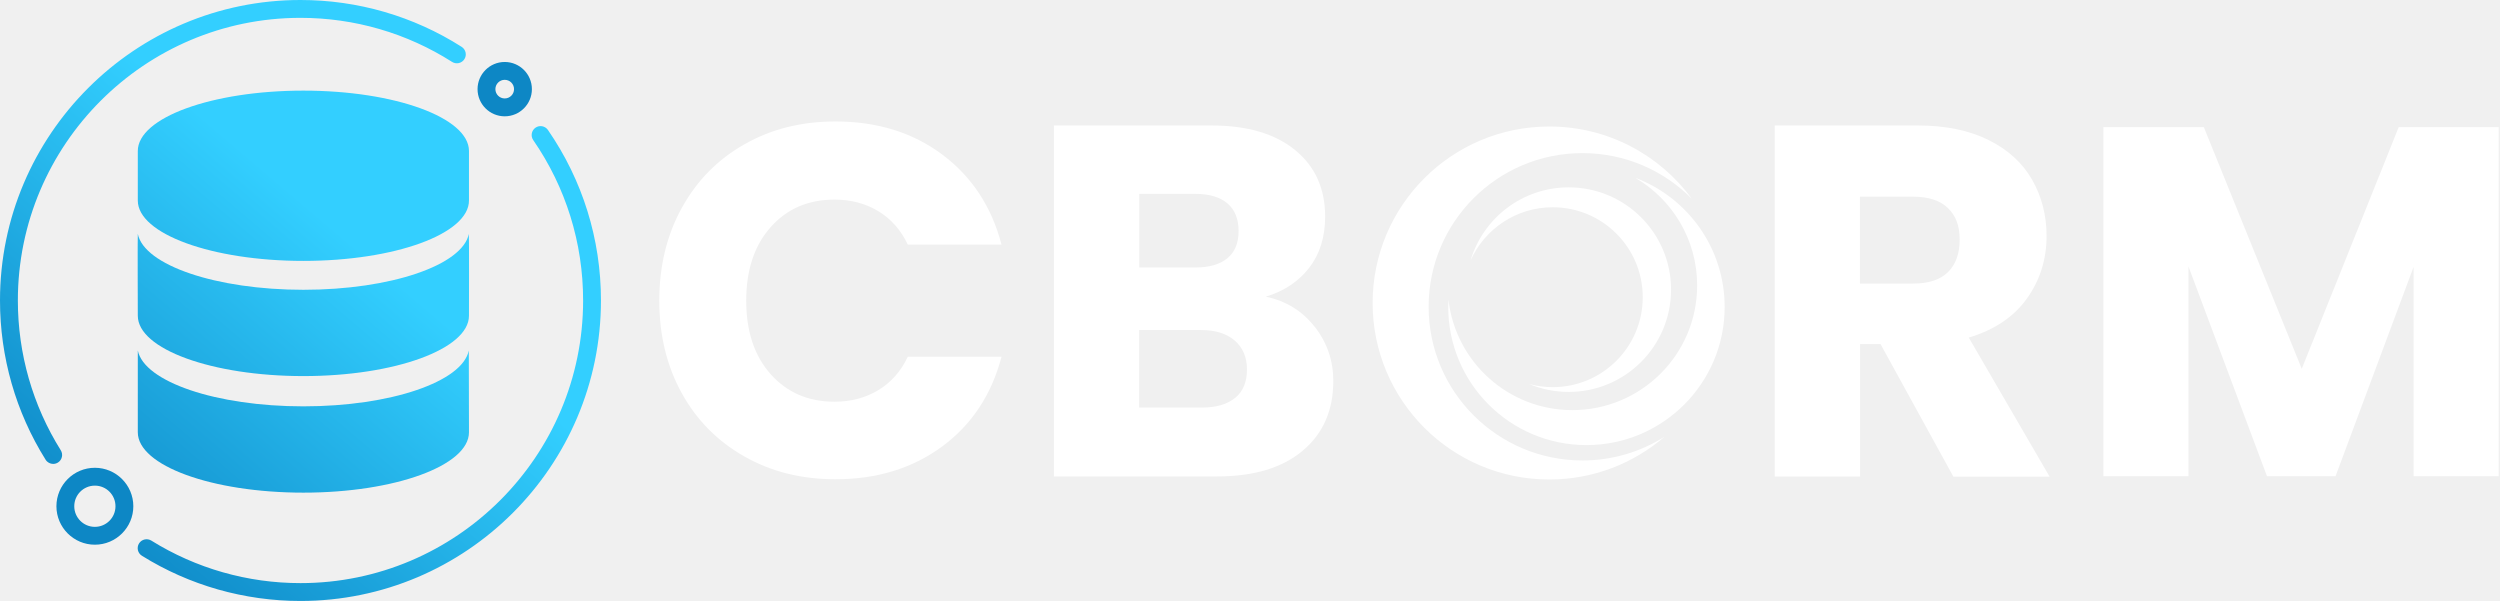
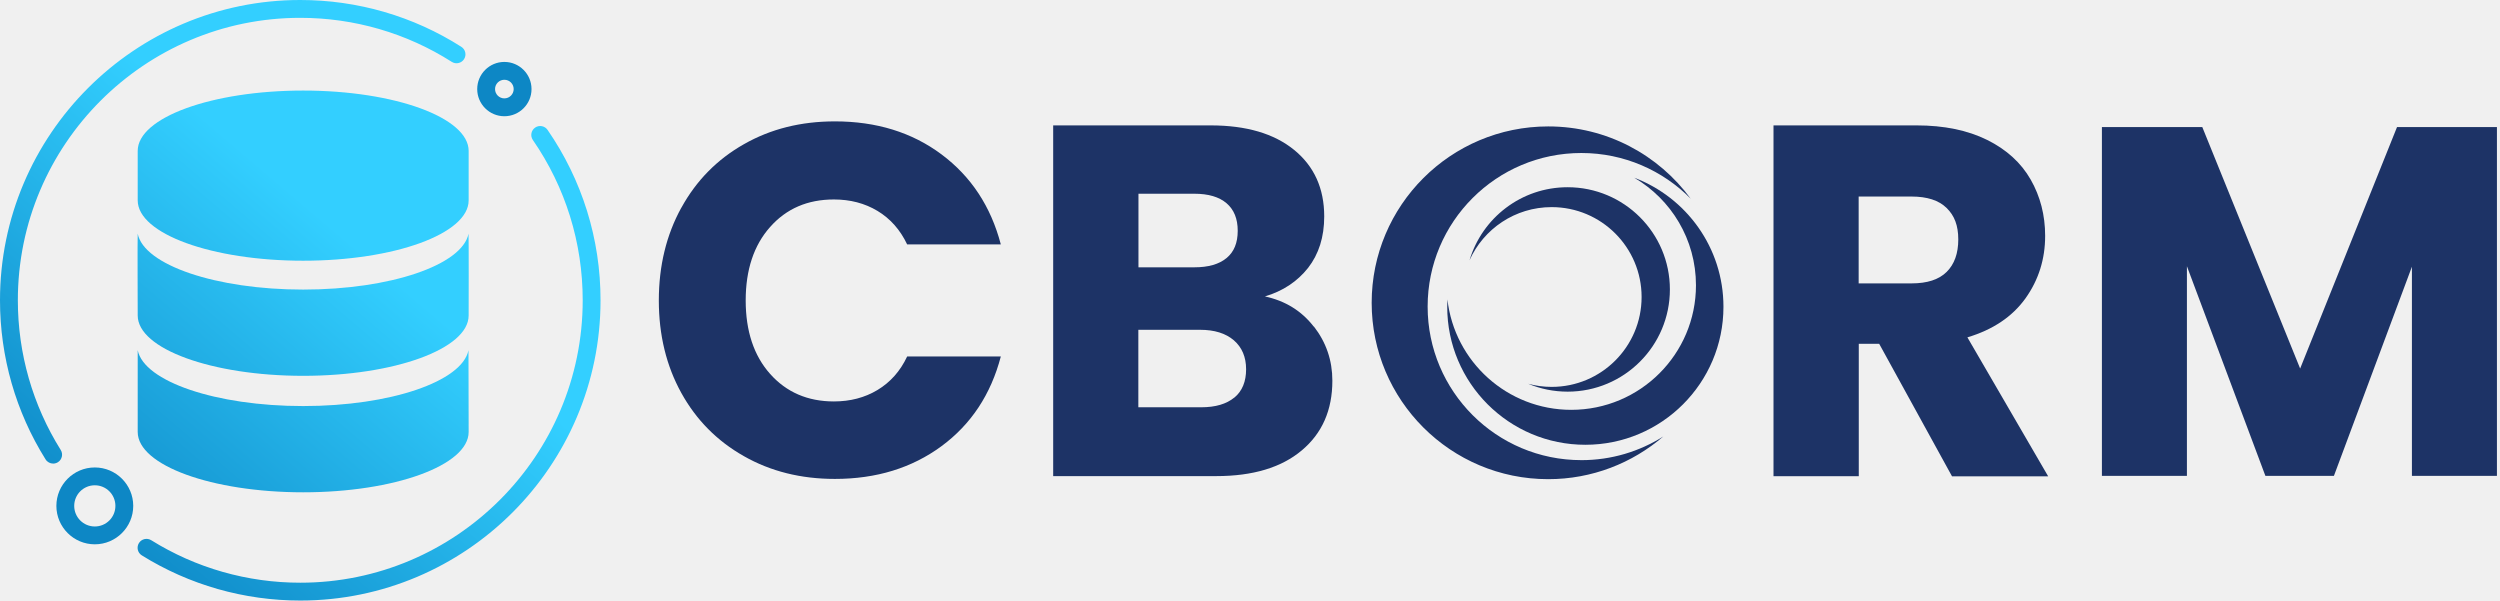
- <svg xmlns="http://www.w3.org/2000/svg" width="416" height="100" viewBox="0 0 416 100" fill="none">
-   <path d="M50.001 100C40.641 100 31.516 97.399 23.611 92.476C22.915 92.043 22.702 91.126 23.134 90.43C23.567 89.735 24.482 89.523 25.18 89.954C32.615 94.584 41.197 97.03 50.001 97.03C75.933 97.03 97.03 75.933 97.03 49.999C97.03 40.405 94.16 31.178 88.731 23.314C88.264 22.639 88.434 21.714 89.109 21.247C89.784 20.78 90.708 20.951 91.175 21.625C96.948 29.989 99.999 39.8 99.999 49.999C99.999 77.57 77.57 100 50.001 100Z" fill="url(#paint0_linear_733_7001)" />
-   <path d="M8.851 77.195C8.356 77.195 7.872 76.947 7.59 76.497C2.624 68.567 0 59.404 0 50.001C0 22.43 22.429 0 49.999 0C59.538 0 68.812 2.696 76.82 7.796C77.511 8.237 77.716 9.155 77.275 9.846C76.835 10.537 75.916 10.742 75.226 10.301C67.697 5.505 58.972 2.97 50.001 2.97C24.068 2.97 2.972 24.067 2.972 50.001C2.972 58.846 5.441 67.463 10.11 74.921C10.545 75.616 10.335 76.533 9.639 76.968C9.393 77.121 9.121 77.195 8.853 77.195H8.851Z" fill="url(#paint1_linear_733_7001)" />
-   <path d="M83.986 13.282C84.842 13.282 85.536 13.976 85.536 14.832C85.536 15.688 84.842 16.382 83.986 16.382C83.129 16.382 82.433 15.688 82.433 14.832C82.433 13.976 83.127 13.282 83.986 13.282ZM83.986 10.312C81.492 10.312 79.464 12.34 79.464 14.834C79.464 17.327 81.492 19.356 83.986 19.356C86.479 19.356 88.507 17.327 88.507 14.834C88.507 12.34 86.479 10.312 83.986 10.312Z" fill="#0D87C5" />
-   <path d="M15.787 80.809C17.681 80.809 19.216 82.344 19.216 84.239C19.216 86.133 17.681 87.668 15.787 87.668C13.893 87.668 12.358 86.133 12.358 84.239C12.358 82.344 13.893 80.809 15.787 80.809ZM15.787 77.839C12.259 77.839 9.388 80.711 9.388 84.239C9.388 87.766 12.259 90.638 15.787 90.638C19.314 90.638 22.186 87.766 22.186 84.239C22.186 80.711 19.314 77.839 15.787 77.839Z" fill="#0D87C5" />
-   <path d="M50.485 15.079C35.268 15.079 22.93 19.575 22.93 25.125V33.368C22.93 38.919 35.268 43.414 50.485 43.414C65.702 43.414 78.038 38.917 78.038 33.368V25.125C78.038 19.575 65.702 15.079 50.485 15.079Z" fill="url(#paint2_linear_733_7001)" />
-   <path d="M50.485 48.221C35.957 48.221 23.977 44.12 22.93 38.916C22.883 39.167 22.93 52.535 22.93 52.535C22.93 58.086 35.268 62.581 50.485 62.581C65.701 62.581 78.037 58.082 78.037 52.535C78.037 52.535 78.069 39.167 78.018 38.916C76.97 44.12 65.014 48.221 50.486 48.221H50.485Z" fill="url(#paint3_linear_733_7001)" />
-   <path d="M78.01 58.315C76.963 63.516 65.015 67.617 50.485 67.617C35.955 67.617 23.978 63.516 22.93 58.315V71.931C22.93 77.48 35.268 81.977 50.485 81.977C65.702 81.977 78.038 77.48 78.038 71.931L78.01 58.315Z" fill="url(#paint4_linear_733_7001)" />
-   <path d="M263.318 76.62C249.183 76.62 237.725 65.172 237.725 51.049C237.725 36.926 249.183 25.478 263.318 25.478C270.447 25.478 276.892 28.392 281.533 33.093C276.187 25.795 267.552 21.051 257.803 21.051C241.567 21.051 228.405 34.199 228.405 50.42C228.405 66.641 241.567 79.789 257.801 79.789C265.125 79.789 271.82 77.106 276.97 72.675C273.017 75.173 268.338 76.622 263.318 76.622" fill="white" />
-   <path d="M272.116 29.59C278.269 33.19 282.406 39.862 282.406 47.5C282.406 58.956 273.11 68.241 261.645 68.244C250.977 68.244 242.193 60.205 241.022 49.86C241.001 50.268 240.987 50.675 240.987 51.086C240.987 63.776 251.286 74.063 263.985 74.063C276.684 74.063 286.983 63.773 286.983 51.086C286.983 41.256 280.804 32.873 272.116 29.59Z" fill="white" />
-   <path d="M261.03 31.176C253.312 31.176 246.795 36.304 244.7 43.337C247.04 38.121 252.281 34.488 258.373 34.488C266.647 34.488 273.353 41.189 273.353 49.455C273.353 57.722 266.647 64.422 258.373 64.422C257.021 64.422 255.71 64.239 254.463 63.904C256.482 64.748 258.702 65.214 261.03 65.217C270.44 65.217 278.064 57.594 278.064 48.195C278.064 38.793 270.437 31.176 261.03 31.176Z" fill="white" />
-   <path d="M113.468 34.573C115.956 30.049 119.436 26.52 123.886 24.004C128.337 21.469 133.374 20.211 139.018 20.211C145.937 20.211 151.864 22.037 156.78 25.708C161.696 29.38 164.994 34.37 166.653 40.699H151.055C149.902 38.264 148.243 36.398 146.119 35.12C143.995 33.842 141.567 33.214 138.857 33.214C134.487 33.214 130.947 34.735 128.236 37.798C125.525 40.841 124.17 44.938 124.17 50.03C124.17 55.121 125.525 59.219 128.236 62.262C130.947 65.304 134.487 66.846 138.857 66.846C141.567 66.846 143.995 66.217 146.119 64.939C148.243 63.661 149.902 61.815 151.055 59.361H166.653C164.994 65.69 161.696 70.66 156.78 74.291C151.844 77.922 145.937 79.747 139.018 79.747C133.374 79.747 128.317 78.49 123.866 75.954C119.415 73.439 115.936 69.929 113.448 65.426C110.959 60.923 109.705 55.791 109.705 50.03C109.705 44.269 110.959 39.117 113.448 34.593L113.468 34.573Z" fill="white" />
-   <path d="M218.785 54.369C220.828 57.006 221.86 60.009 221.86 63.396C221.86 68.285 220.161 72.159 216.762 74.999C213.364 77.859 208.61 79.279 202.52 79.279H175.372V20.879H201.59C207.517 20.879 212.15 22.238 215.488 24.956C218.826 27.674 220.505 31.366 220.505 36.032C220.505 39.48 219.594 42.32 217.814 44.612C216.014 46.884 213.627 48.466 210.633 49.359C214.011 50.089 216.722 51.753 218.765 54.39L218.785 54.369ZM189.573 44.511H198.879C201.205 44.511 202.986 44.004 204.24 42.969C205.494 41.935 206.101 40.434 206.101 38.425C206.101 36.417 205.474 34.896 204.24 33.841C203.006 32.786 201.205 32.259 198.879 32.259H189.573V44.491V44.511ZM205.555 66.195C206.85 65.12 207.497 63.538 207.497 61.489C207.497 59.441 206.809 57.838 205.454 56.661C204.098 55.505 202.237 54.917 199.85 54.917H189.553V67.818H200.012C202.399 67.818 204.24 67.271 205.535 66.195H205.555Z" fill="white" />
-   <path d="M325.034 79.299L312.916 57.25H309.517V79.299H295.316V20.879H319.127C323.719 20.879 327.644 21.69 330.88 23.293C334.117 24.895 336.545 27.106 338.143 29.906C339.741 32.705 340.55 35.829 340.55 39.277C340.55 43.152 339.458 46.62 337.273 49.684C335.088 52.726 331.872 54.897 327.603 56.175L341.056 79.32H325.034V79.299ZM309.497 47.188H318.297C320.907 47.188 322.849 46.56 324.144 45.282C325.438 44.004 326.086 42.198 326.086 39.866C326.086 37.533 325.438 35.89 324.144 34.632C322.849 33.354 320.887 32.725 318.297 32.725H309.497V47.209V47.188Z" fill="white" />
-   <path d="M415.779 21.16V79.235H401.623V44.41L388.637 79.235H377.224L364.157 44.33V79.235H350.001V21.16H366.718L383.011 61.369L399.143 21.16H415.779Z" fill="white" />
+ <svg xmlns="http://www.w3.org/2000/svg" width="741" height="178" viewBox="0 0 741 178" fill="none">
+   <path d="M89.001 178C72.342 178 56.099 173.37 42.027 164.607C40.789 163.837 40.409 162.205 41.179 160.966C41.95 159.728 43.579 159.351 44.82 160.118C58.054 168.359 73.331 172.714 89.001 172.714C135.161 172.714 172.713 135.16 172.713 88.999C172.713 71.921 167.606 55.497 157.942 41.498C157.11 40.297 157.413 38.651 158.615 37.82C159.816 36.989 161.461 37.292 162.292 38.493C172.569 53.38 178 70.844 178 88.999C178 138.074 138.075 178 89.001 178Z" fill="url(#paint0_linear_733_6208)" />
+   <path d="M15.755 137.407C14.873 137.407 14.011 136.966 13.51 136.165C4.67 122.049 0 105.739 0 89.001C0 39.926 39.925 0 88.998 0C105.978 0 122.486 4.799 136.739 13.877C137.971 14.661 138.334 16.297 137.55 17.525C136.766 18.757 135.131 19.12 133.903 18.336C120.5 9.799 104.971 5.286 89.002 5.286C42.842 5.286 5.29 42.84 5.29 89.001C5.29 104.746 9.684 120.084 17.995 133.359C18.769 134.597 18.396 136.229 17.158 137.003C16.72 137.276 16.236 137.407 15.758 137.407H15.755Z" fill="url(#paint1_linear_733_6208)" />
+   <path d="M149.495 23.642C151.019 23.642 152.254 24.876 152.254 26.401C152.254 27.925 151.019 29.16 149.495 29.16C147.97 29.16 146.732 27.925 146.732 26.401C146.732 24.876 147.967 23.642 149.495 23.642ZM149.495 18.355C145.056 18.355 141.446 21.966 141.446 26.404C141.446 30.843 145.056 34.453 149.495 34.453C153.933 34.453 157.543 30.843 157.543 26.404C157.543 21.966 153.933 18.355 149.495 18.355Z" fill="#0D87C5" />
+   <path d="M28.101 143.84C31.472 143.84 34.205 146.573 34.205 149.945C34.205 153.316 31.472 156.049 28.101 156.049C24.729 156.049 21.997 153.316 21.997 149.945C21.997 146.573 24.729 143.84 28.101 143.84ZM28.101 138.554C21.822 138.554 16.71 143.665 16.71 149.945C16.71 156.224 21.822 161.335 28.101 161.335C34.38 161.335 39.491 156.224 39.491 149.945C39.491 143.665 34.38 138.554 28.101 138.554Z" fill="#0D87C5" />
+   <path d="M89.864 26.84C62.777 26.84 40.816 34.844 40.816 44.722V59.395C40.816 69.276 62.777 77.276 89.864 77.276C116.95 77.276 138.908 69.273 138.908 59.395V44.722C138.908 34.844 116.95 26.84 89.864 26.84Z" fill="url(#paint2_linear_733_6208)" />
+   <path d="M89.863 85.832C64.003 85.832 42.679 78.533 40.816 69.271C40.732 69.717 40.816 93.512 40.816 93.512C40.816 103.394 62.776 111.394 89.863 111.394C116.949 111.394 138.907 103.387 138.907 93.512C138.907 93.512 138.962 69.717 138.872 69.271C137.008 78.533 115.726 85.832 89.866 85.832H89.863Z" fill="url(#paint3_linear_733_6208)" />
+   <path d="M138.859 103.8C136.995 113.058 115.727 120.357 89.864 120.357C64 120.357 42.681 113.058 40.816 103.8V128.037C40.816 137.915 62.777 145.919 89.864 145.919C116.95 145.919 138.908 137.915 138.908 128.037L138.859 103.8Z" fill="url(#paint4_linear_733_6208)" />
+   <path d="M468.708 136.383C443.547 136.383 423.151 116.006 423.151 90.867C423.151 65.728 443.547 45.351 468.708 45.351C481.398 45.351 492.869 50.537 501.13 58.905C491.614 45.916 476.243 37.471 458.891 37.471C429.991 37.471 406.562 60.874 406.562 89.748C406.562 118.622 429.991 142.025 458.886 142.025C471.923 142.025 483.84 137.248 493.009 129.363C485.972 133.808 477.643 136.388 468.708 136.388" fill="#1D3366" />
+   <path d="M484.368 52.67C495.321 59.079 502.685 70.954 502.685 84.549C502.685 104.942 486.137 121.47 465.731 121.475C446.74 121.475 431.105 107.165 429.02 88.751C428.984 89.476 428.958 90.202 428.958 90.932C428.958 113.522 447.29 131.832 469.895 131.832C492.5 131.832 510.831 113.517 510.831 90.932C510.831 73.436 499.832 58.514 484.368 52.67Z" fill="#1D3366" />
+   <path d="M464.634 55.494C450.897 55.494 439.296 64.623 435.568 77.141C439.732 67.856 449.061 61.39 459.905 61.39C474.632 61.39 486.57 73.317 486.57 88.031C486.57 102.746 474.632 114.673 459.905 114.673C457.499 114.673 455.165 114.346 452.945 113.75C456.539 115.253 460.491 116.082 464.634 116.087C481.384 116.087 494.956 102.518 494.956 85.788C494.956 69.053 481.379 55.494 464.634 55.494Z" fill="#1D3366" />
+   <path d="M201.974 61.54C206.403 53.489 212.597 47.206 220.519 42.729C228.441 38.215 237.407 35.977 247.454 35.977C259.769 35.977 270.32 39.226 279.07 45.762C287.821 52.297 293.69 61.179 296.643 72.445H268.88C266.827 68.112 263.874 64.79 260.093 62.515C256.312 60.241 251.991 59.121 247.166 59.121C239.388 59.121 233.086 61.829 228.261 67.281C223.435 72.698 221.023 79.991 221.023 89.054C221.023 98.117 223.435 105.411 228.261 110.827C233.086 116.243 239.388 118.987 247.166 118.987C251.991 118.987 256.312 117.868 260.093 115.593C263.874 113.318 266.827 110.032 268.88 105.663H296.643C293.69 116.929 287.821 125.775 279.07 132.238C270.284 138.701 259.769 141.951 247.454 141.951C237.407 141.951 228.405 139.713 220.483 135.199C212.56 130.722 206.367 124.475 201.938 116.459C197.508 108.444 195.276 99.309 195.276 89.054C195.276 78.8 197.508 69.629 201.938 61.577L201.974 61.54Z" fill="#1D3366" />
+   <path d="M389.439 96.779C393.076 101.473 394.913 106.817 394.913 112.847C394.913 121.549 391.888 128.445 385.838 133.5C379.789 138.591 371.326 141.119 360.487 141.119H312.163V37.166H358.831C369.382 37.166 377.628 39.585 383.57 44.424C389.511 49.262 392.5 55.833 392.5 64.138C392.5 70.276 390.88 75.331 387.711 79.411C384.506 83.455 380.257 86.272 374.927 87.861C380.941 89.16 385.766 92.121 389.403 96.815L389.439 96.779ZM337.441 79.231H354.006C358.147 79.231 361.316 78.328 363.548 76.487C365.781 74.645 366.861 71.973 366.861 68.399C366.861 64.824 365.745 62.116 363.548 60.239C361.352 58.361 358.147 57.422 354.006 57.422H337.441V79.195V79.231ZM365.889 117.829C368.194 115.916 369.346 113.099 369.346 109.453C369.346 105.806 368.122 102.953 365.709 100.859C363.296 98.801 359.983 97.754 355.734 97.754H337.405V120.718H356.022C360.271 120.718 363.548 119.743 365.853 117.829H365.889Z" fill="#1D3366" />
+   <path d="M578.563 141.155L556.993 101.906H550.943V141.155H525.665V37.166H568.048C576.222 37.166 583.208 38.61 588.969 41.463C594.731 44.315 599.052 48.251 601.897 53.234C604.742 58.217 606.182 63.777 606.182 69.915C606.182 76.812 604.238 82.986 600.348 88.438C596.459 93.854 590.734 97.718 583.136 99.993L607.082 141.191H578.563V141.155ZM550.907 83.997H566.571C571.217 83.997 574.674 82.878 576.978 80.603C579.283 78.328 580.435 75.115 580.435 70.962C580.435 66.81 579.283 63.885 576.978 61.647C574.674 59.372 571.181 58.253 566.571 58.253H550.907V84.033V83.997Z" fill="#1D3366" />
+   <path d="M740.09 37.666V141.04H714.892V79.051L691.777 141.04H671.461L648.202 78.908V141.04H623.005V37.666H652.761L681.763 109.238L710.477 37.666H740.09Z" fill="#1D3366" />
  <defs>
-     <linearGradient id="paint0_linear_733_7001" x1="79.322" y1="23.528" x2="18.149" y2="95.455" gradientUnits="userSpaceOnUse">
+     <linearGradient id="paint0_linear_733_6208" x1="141.193" y1="41.88" x2="32.307" y2="169.911" gradientUnits="userSpaceOnUse">
      <stop offset="0.279" stop-color="#33CFFF" />
      <stop offset="1" stop-color="#0D87C5" />
    </linearGradient>
-     <linearGradient id="paint1_linear_733_7001" x1="79.322" y1="23.528" x2="18.149" y2="95.455" gradientUnits="userSpaceOnUse">
+     <linearGradient id="paint1_linear_733_6208" x1="141.193" y1="41.88" x2="32.307" y2="169.911" gradientUnits="userSpaceOnUse">
      <stop offset="0.279" stop-color="#33CFFF" />
      <stop offset="1" stop-color="#0D87C5" />
    </linearGradient>
-     <linearGradient id="paint2_linear_733_7001" x1="79.322" y1="23.528" x2="18.149" y2="95.455" gradientUnits="userSpaceOnUse">
+     <linearGradient id="paint2_linear_733_6208" x1="141.193" y1="41.88" x2="32.307" y2="169.911" gradientUnits="userSpaceOnUse">
      <stop offset="0.279" stop-color="#33CFFF" />
      <stop offset="1" stop-color="#0D87C5" />
    </linearGradient>
-     <linearGradient id="paint3_linear_733_7001" x1="79.322" y1="23.528" x2="18.149" y2="95.455" gradientUnits="userSpaceOnUse">
+     <linearGradient id="paint3_linear_733_6208" x1="141.193" y1="41.88" x2="32.307" y2="169.911" gradientUnits="userSpaceOnUse">
      <stop offset="0.279" stop-color="#33CFFF" />
      <stop offset="1" stop-color="#0D87C5" />
    </linearGradient>
-     <linearGradient id="paint4_linear_733_7001" x1="79.322" y1="23.528" x2="18.149" y2="95.455" gradientUnits="userSpaceOnUse">
+     <linearGradient id="paint4_linear_733_6208" x1="141.193" y1="41.88" x2="32.307" y2="169.911" gradientUnits="userSpaceOnUse">
      <stop offset="0.279" stop-color="#33CFFF" />
      <stop offset="1" stop-color="#0D87C5" />
    </linearGradient>
  </defs>
</svg>
